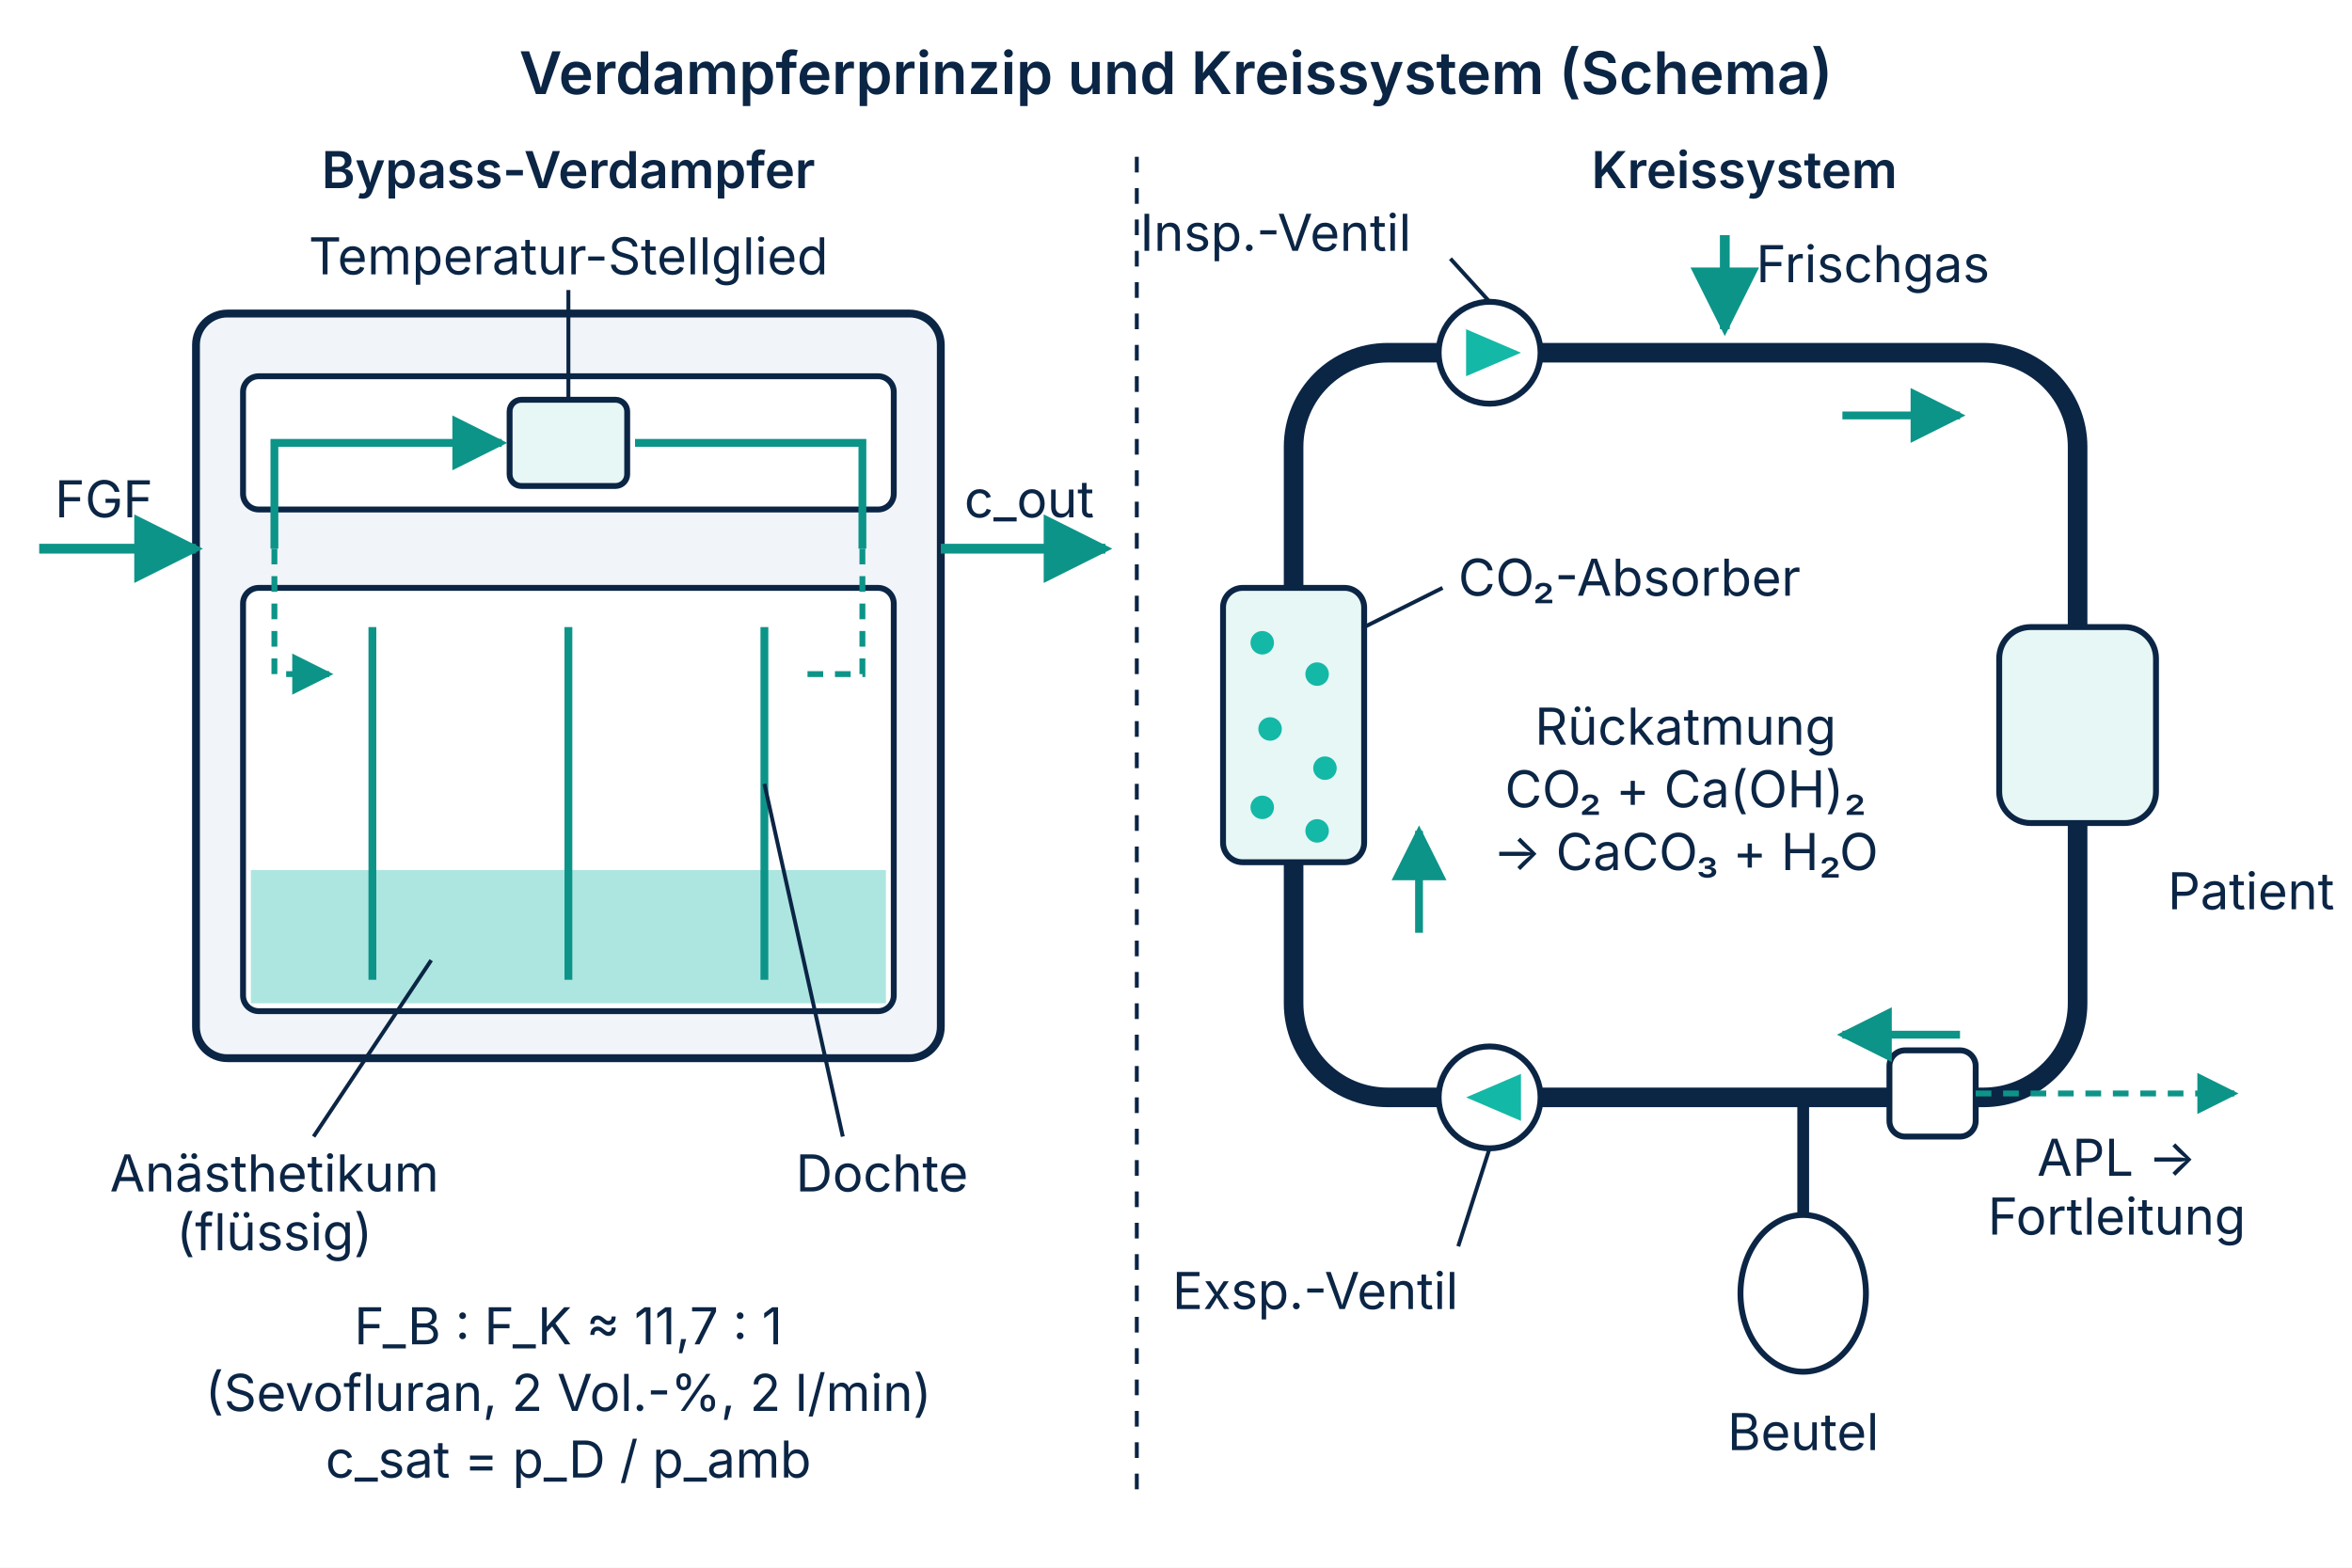
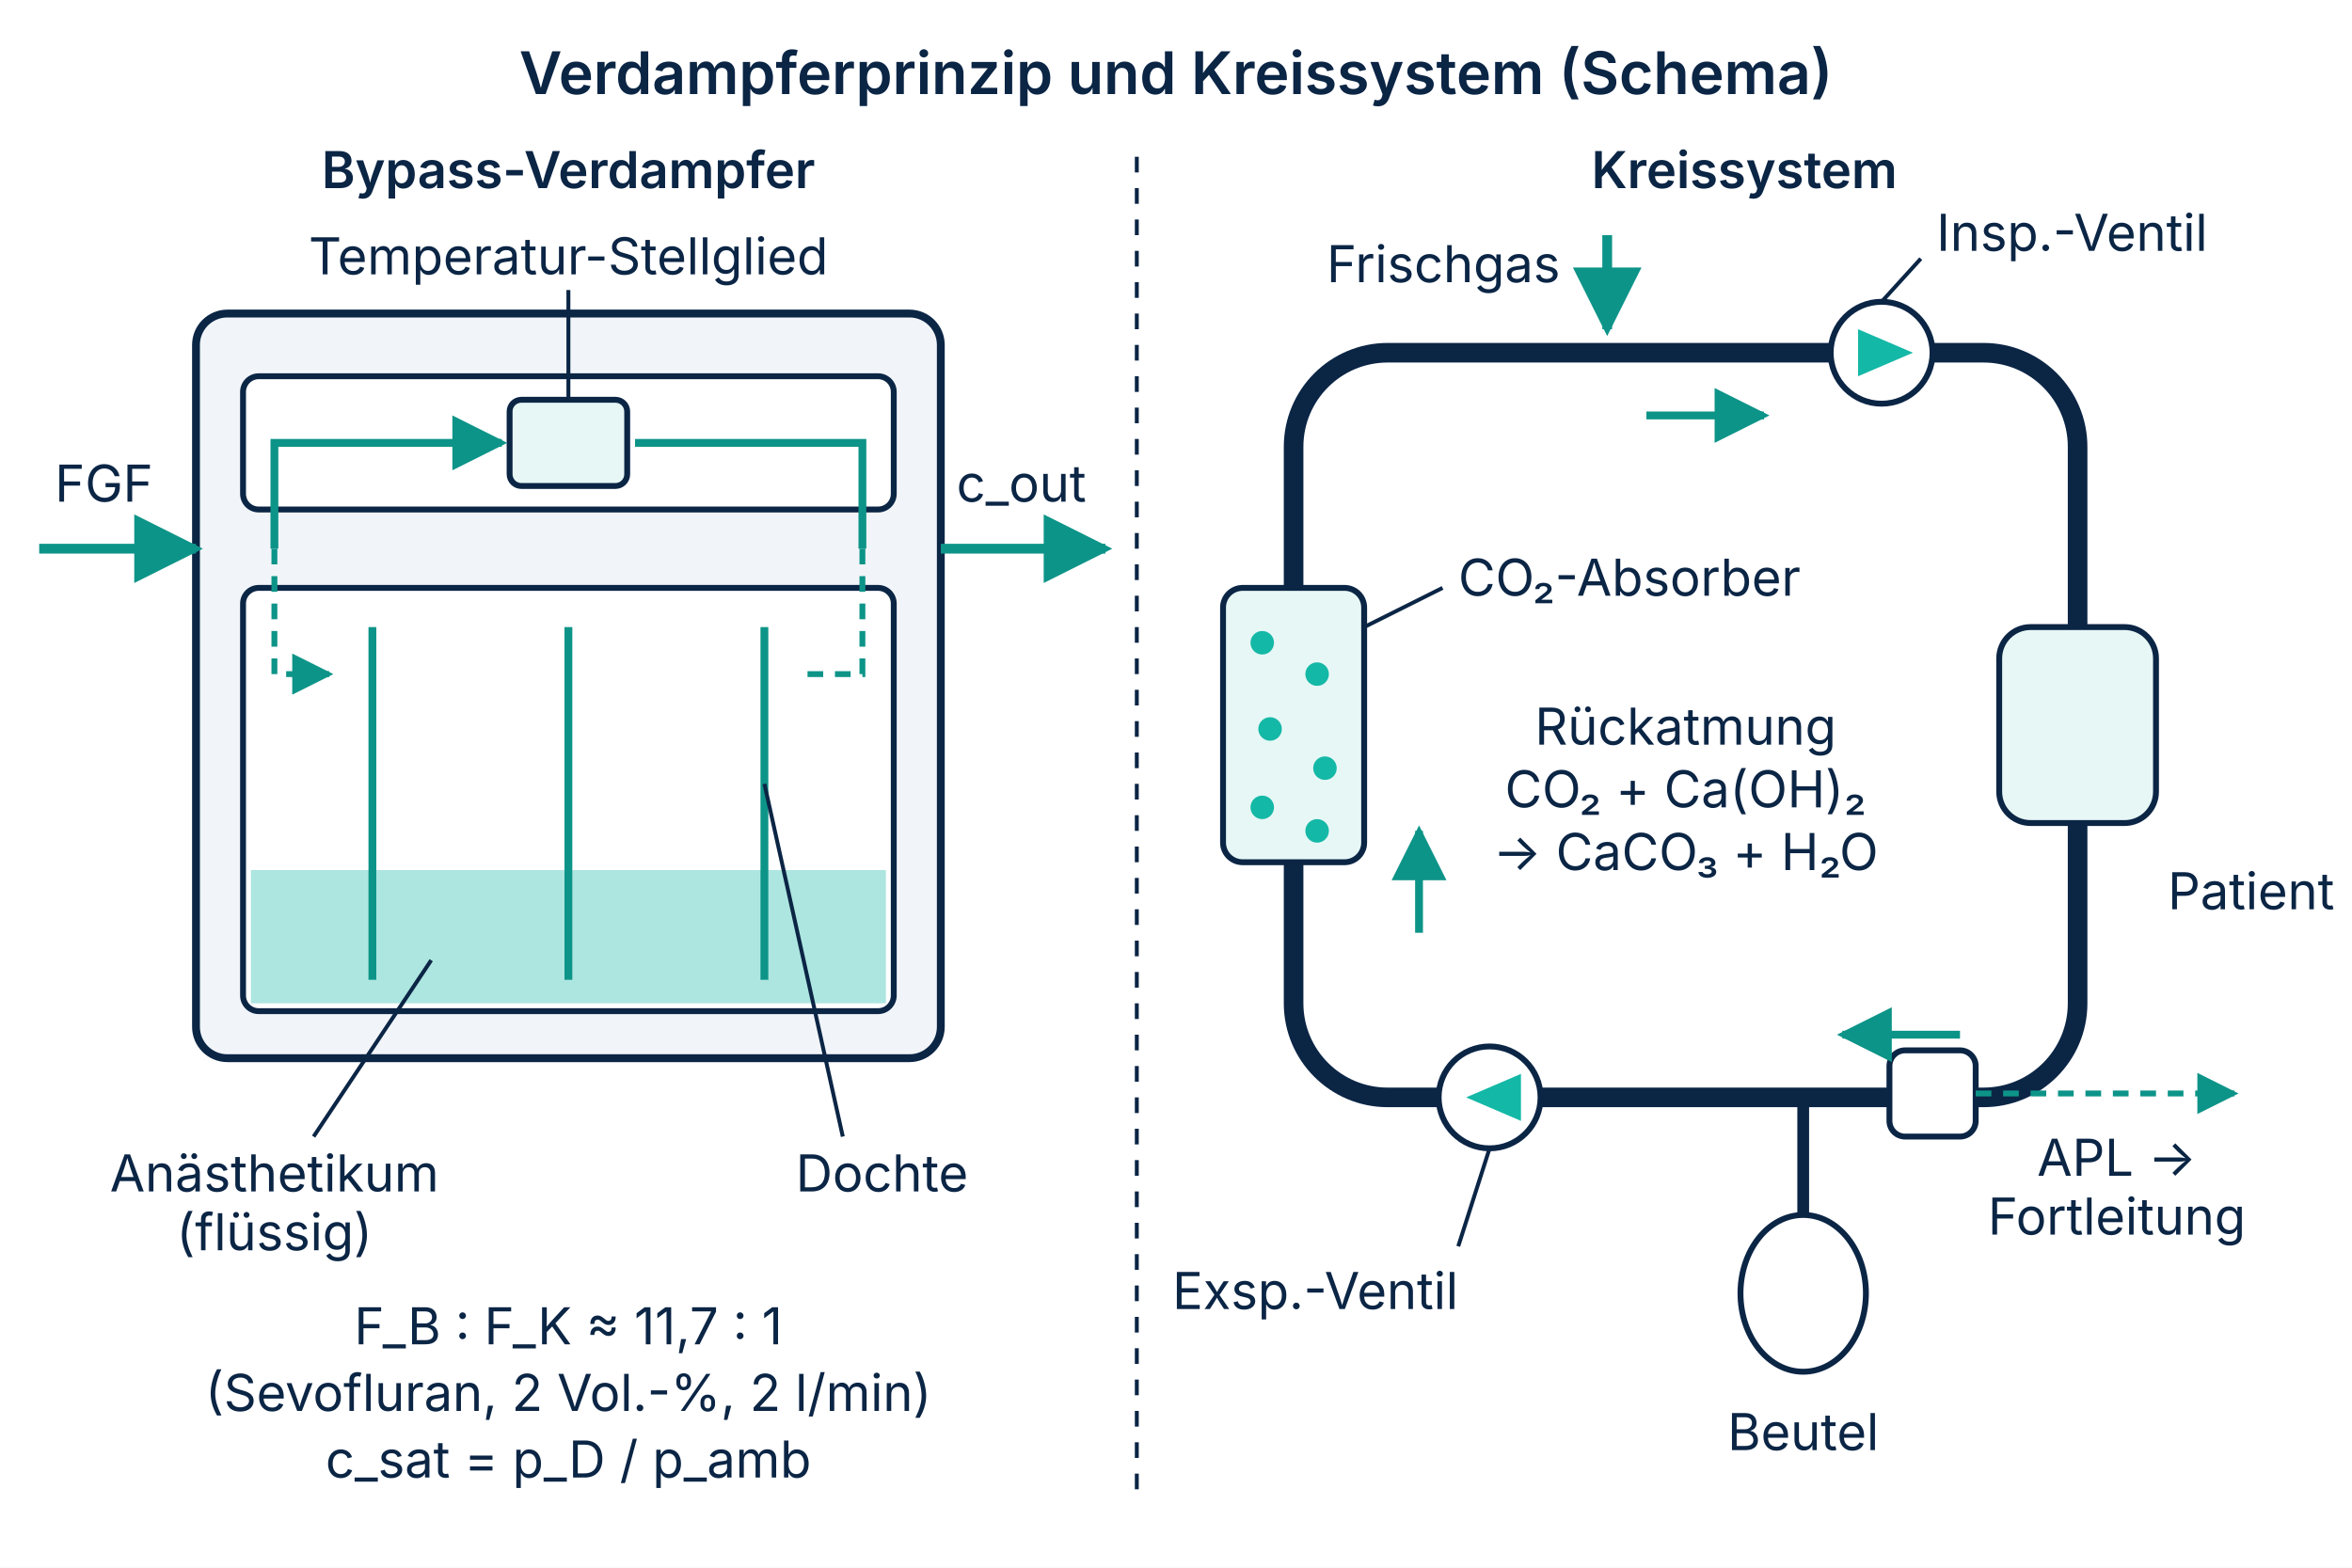
<svg xmlns="http://www.w3.org/2000/svg" viewBox="0 0 600 400" font-family="Inter, Arial, sans-serif" font-size="13" fill="#0b2545">
  <defs>
    <marker id="arr" viewBox="0 0 10 10" refX="9" refY="5" markerWidth="7" markerHeight="7" orient="auto-start-reverse">
      <path d="M0,0 L10,5 L0,10 z" fill="#0d9488" />
    </marker>
  </defs>
  <rect width="600" height="400" fill="#ffffff" />
  <text x="300" y="24" text-anchor="middle" font-size="15" font-weight="600">Verdampferprinzip und Kreissystem (Schema)</text>
  <line x1="290" y1="40" x2="290" y2="380" stroke="#0b2545" stroke-width="1" stroke-dasharray="4 4" />
  <text x="145" y="48" text-anchor="middle" font-weight="600">Bypass-Verdampfer</text>
  <rect x="50" y="80" width="190" height="190" rx="8" fill="#f1f5f9" stroke="#0b2545" stroke-width="2" />
  <rect x="62" y="96" width="166" height="34" rx="4" fill="#ffffff" stroke="#0b2545" stroke-width="1.5" />
  <rect x="130" y="102" width="30" height="22" rx="3" fill="#e6f7f5" stroke="#0b2545" stroke-width="1.5" />
  <rect x="62" y="150" width="166" height="108" rx="4" fill="#ffffff" stroke="#0b2545" stroke-width="1.5" />
  <rect x="64" y="222" width="162" height="34" fill="#14b8a6" opacity="0.35" />
  <g stroke="#0d9488" stroke-width="2">
    <line x1="95" y1="160" x2="95" y2="250" />
    <line x1="145" y1="160" x2="145" y2="250" />
    <line x1="195" y1="160" x2="195" y2="250" />
  </g>
  <line x1="10" y1="140" x2="50" y2="140" stroke="#0d9488" stroke-width="2.5" marker-end="url(#arr)" />
  <line x1="240" y1="140" x2="282" y2="140" stroke="#0d9488" stroke-width="2.5" marker-end="url(#arr)" />
  <path d="M70,140 L70,113 L128,113" fill="none" stroke="#0d9488" stroke-width="2" marker-end="url(#arr)" />
  <path d="M162,113 L220,113 L220,140" fill="none" stroke="#0d9488" stroke-width="2" />
  <path d="M70,140 L70,172 L84,172" fill="none" stroke="#0d9488" stroke-width="1.5" stroke-dasharray="4 3" marker-end="url(#arr)" />
  <path d="M206,172 L220,172 L220,140" fill="none" stroke="#0d9488" stroke-width="1.5" stroke-dasharray="4 3" />
  <g stroke="#0b2545" stroke-width="1">
    <line x1="145" y1="102" x2="145" y2="74" />
    <line x1="110" y1="245" x2="80" y2="290" />
    <line x1="195" y1="200" x2="215" y2="290" />
  </g>
  <text x="145" y="70" text-anchor="middle" font-size="13">Temperatur-Stellglied</text>
-   <text x="14" y="132" font-size="13">FGF</text>
-   <text x="246" y="132" font-size="13">c_out</text>
+   <text x="14" y="128" font-size="13">FGF</text>
+   <text x="244" y="128" font-size="13">c_out</text>
  <text x="70" y="304" text-anchor="middle" font-size="13">Anästhetikum</text>
  <text x="70" y="319" text-anchor="middle" font-size="13">(flüssig)</text>
  <text x="225" y="304" text-anchor="middle" font-size="13">Dochte</text>
  <text x="145" y="343" text-anchor="middle" font-size="13">F_B : F_K ≈ 11,7 : 1</text>
  <text x="145" y="360" text-anchor="middle" font-size="13">(Sevofluran, 2 Vol.-%, 2 l/min)</text>
  <text x="145" y="377" text-anchor="middle" font-size="13">c_sat = p_D / p_amb</text>
  <text x="445" y="48" text-anchor="middle" font-weight="600">Kreissystem</text>
  <rect x="330" y="90" width="200" height="190" rx="24" fill="none" stroke="#0b2545" stroke-width="5" />
-   <circle cx="380" cy="90" r="13" fill="#ffffff" stroke="#0b2545" stroke-width="1.5" />
-   <path d="M374,84 L388,90 L374,96 Z" fill="#14b8a6" />
+   <circle cx="480" cy="90" r="13" fill="#ffffff" stroke="#0b2545" stroke-width="1.5" />
+   <path d="M474,84 L488,90 L474,96 Z" fill="#14b8a6" />
  <circle cx="380" cy="280" r="13" fill="#ffffff" stroke="#0b2545" stroke-width="1.5" />
  <path d="M388,274 L374,280 L388,286 Z" fill="#14b8a6" />
  <rect x="312" y="150" width="36" height="70" rx="5" fill="#e6f7f5" stroke="#0b2545" stroke-width="1.5" />
  <g fill="#14b8a6">
    <circle cx="322" cy="164" r="3" />
    <circle cx="336" cy="172" r="3" />
    <circle cx="324" cy="186" r="3" />
    <circle cx="338" cy="196" r="3" />
    <circle cx="322" cy="206" r="3" />
    <circle cx="336" cy="212" r="3" />
  </g>
  <rect x="510" y="160" width="40" height="50" rx="8" fill="#e6f7f5" stroke="#0b2545" stroke-width="1.5" />
-   <line x1="440" y1="60" x2="440" y2="84" stroke="#0d9488" stroke-width="2.5" marker-end="url(#arr)" />
+   <line x1="410" y1="60" x2="410" y2="84" stroke="#0d9488" stroke-width="2.5" marker-end="url(#arr)" />
  <line x1="460" y1="280" x2="460" y2="310" stroke="#0b2545" stroke-width="3" />
  <ellipse cx="460" cy="330" rx="16" ry="20" fill="#ffffff" stroke="#0b2545" stroke-width="1.5" />
  <rect x="482" y="268" width="22" height="22" rx="4" fill="#ffffff" stroke="#0b2545" stroke-width="1.5" />
  <line x1="504" y1="279" x2="570" y2="279" stroke="#0d9488" stroke-width="1.5" stroke-dasharray="4 3" marker-end="url(#arr)" />
-   <path d="M470,106 L500,106" stroke="#0d9488" stroke-width="2" marker-end="url(#arr)" />
+   <path d="M420,106 L450,106" stroke="#0d9488" stroke-width="2" marker-end="url(#arr)" />
  <path d="M500,264 L470,264" stroke="#0d9488" stroke-width="2" marker-end="url(#arr)" />
  <path d="M362,238 L362,212" stroke="#0d9488" stroke-width="2" marker-end="url(#arr)" />
  <g stroke="#0b2545" stroke-width="1">
-     <line x1="380" y1="77" x2="370" y2="66" />
+     <line x1="480" y1="77" x2="490" y2="66" />
    <line x1="380" y1="293" x2="372" y2="318" />
    <line x1="348" y1="160" x2="368" y2="150" />
  </g>
-   <text x="448" y="72" font-size="13">Frischgas</text>
-   <text x="360" y="64" text-anchor="end" font-size="13">Insp.-Ventil</text>
+   <text x="398" y="72" text-anchor="end" font-size="13">Frischgas</text>
+   <text x="494" y="64" font-size="13">Insp.-Ventil</text>
  <text x="372" y="334" text-anchor="end" font-size="13">Exsp.-Ventil</text>
  <text x="372" y="152" font-size="13">CO₂-Absorber</text>
  <text x="553" y="232" font-size="13">Patient</text>
  <text x="460" y="370" text-anchor="middle" font-size="13">Beutel</text>
  <text x="540" y="300" text-anchor="middle" font-size="13">APL →</text>
  <text x="540" y="315" text-anchor="middle" font-size="13">Fortleitung</text>
  <text x="430" y="190" text-anchor="middle" font-size="13">Rückatmung</text>
  <text x="430" y="206" text-anchor="middle" font-size="13">CO₂ + Ca(OH)₂</text>
  <text x="430" y="222" text-anchor="middle" font-size="13">→ CaCO₃ + H₂O</text>
</svg>
